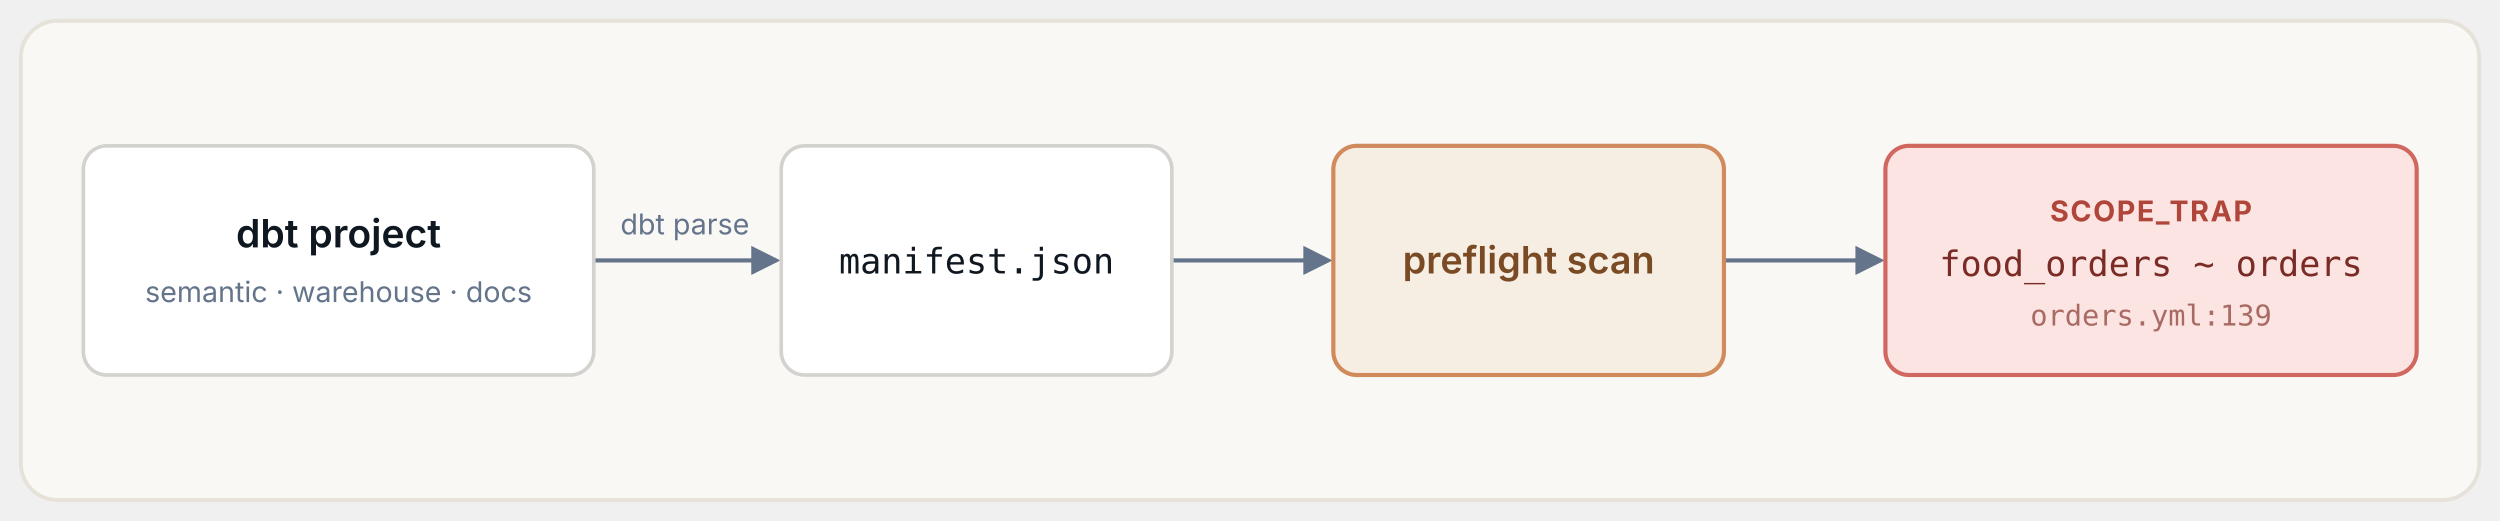
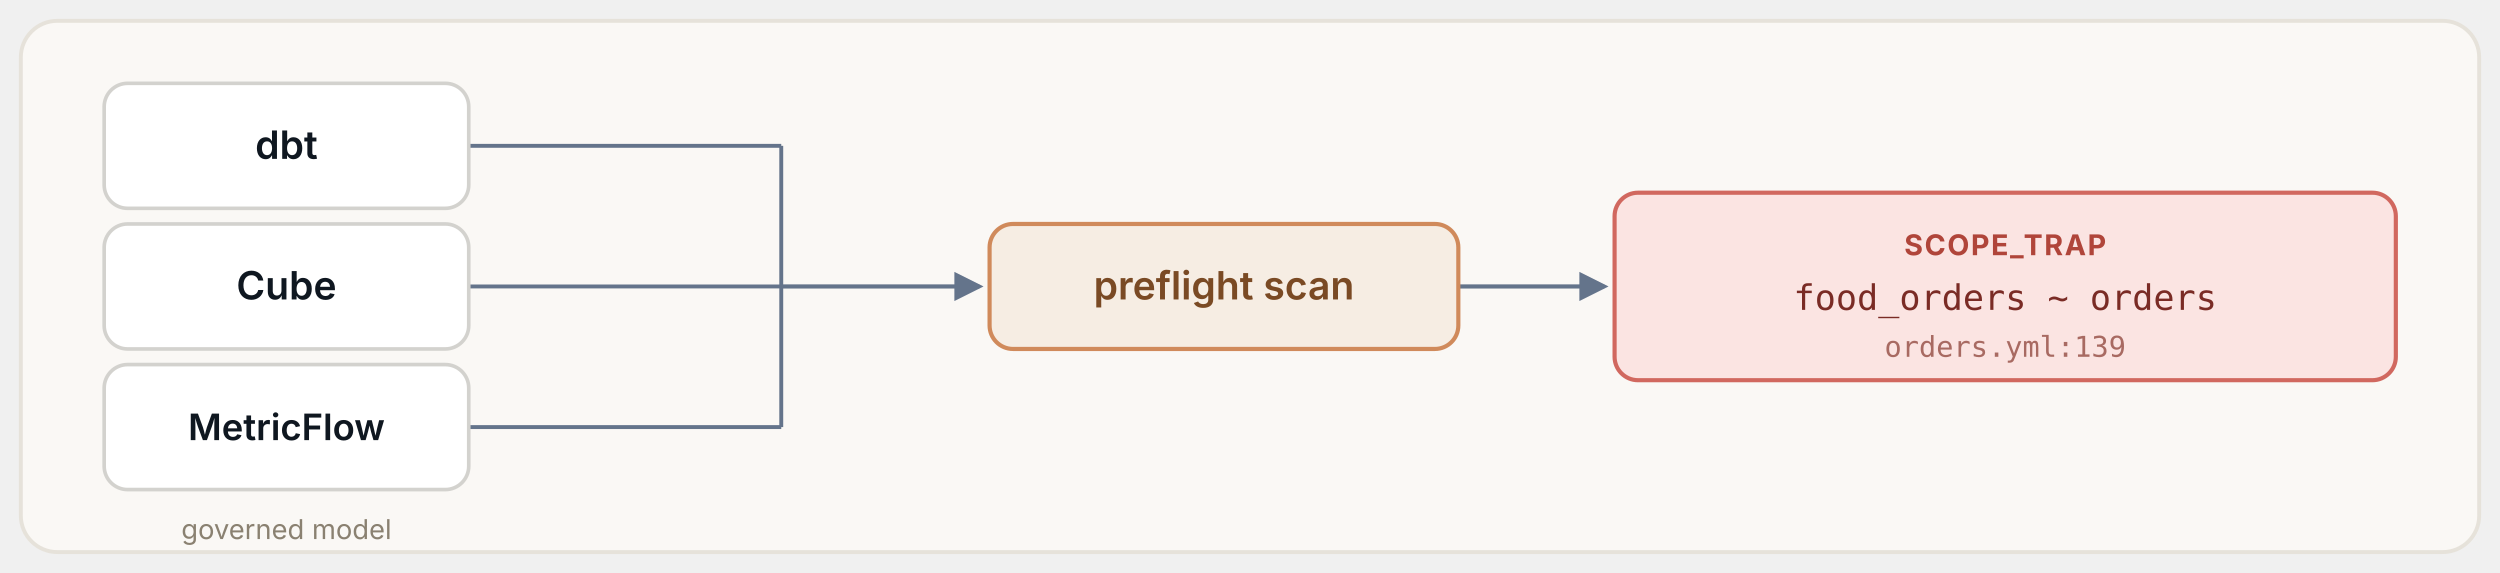
- <svg xmlns="http://www.w3.org/2000/svg" viewBox="0 0 960 200" width="960" height="200" font-family="system-ui, -apple-system, 'Segoe UI', sans-serif" role="img" aria-label="preflight reads a dbt project's semantic layer, warehouse, and docs; dbt parse produces manifest.json; preflight scan flags a SCOPE_TRAP where food_orders is orders plus a hidden filter, cited to orders.yml line 139.">
+ <svg xmlns="http://www.w3.org/2000/svg" viewBox="0 0 960 220" width="960" height="220" font-family="system-ui, -apple-system, 'Segoe UI', sans-serif" role="img" aria-label="preflight reads a governed model — dbt, Cube, or MetricFlow — and preflight scan flags a SCOPE_TRAP where food_orders is orders plus a hidden filter, cited to orders.yml line 139.">
  <defs>
    <marker id="arrow" viewBox="0 0 10 10" refX="8.5" refY="5" markerWidth="7" markerHeight="7" orient="auto-start-reverse">
      <path d="M0,0 L10,5 L0,10 z" fill="#64748b" />
    </marker>
  </defs>
-   <rect x="8" y="8" width="944" height="184" rx="14" fill="#faf8f5" stroke="#e6e2da" stroke-width="1.5" />
-   <line x1="228" y1="100" x2="298" y2="100" stroke="#64748b" stroke-width="1.6" marker-end="url(#arrow)" />
-   <line x1="450" y1="100" x2="510" y2="100" stroke="#64748b" stroke-width="1.6" marker-end="url(#arrow)" />
-   <line x1="662" y1="100" x2="722" y2="100" stroke="#64748b" stroke-width="1.6" marker-end="url(#arrow)" />
-   <text x="263" y="90" text-anchor="middle" font-size="11" fill="#64748b">dbt parse</text>
-   <rect x="32" y="56" width="196" height="88" rx="9" fill="#ffffff" stroke="#d3d2ce" stroke-width="1.4" />
-   <text x="130" y="95" text-anchor="middle" font-size="15" font-weight="600" fill="#0f1720">dbt project</text>
-   <text x="130" y="116" text-anchor="middle" font-size="11" fill="#64748b">semantic · warehouse · docs</text>
-   <rect x="300" y="56" width="150" height="88" rx="9" fill="#ffffff" stroke="#d3d2ce" stroke-width="1.4" />
-   <text x="375" y="105" text-anchor="middle" font-size="13.5" font-family="ui-monospace, SFMono-Regular, Menlo, monospace" fill="#0f1720">manifest.json</text>
-   <rect x="512" y="56" width="150" height="88" rx="9" fill="#f6ede3" stroke="#d08a5b" stroke-width="1.6" />
-   <text x="587" y="105" text-anchor="middle" font-size="14.5" font-weight="600" fill="#7a4a24">preflight scan</text>
-   <rect x="724" y="56" width="204" height="88" rx="9" fill="#fbe4e2" stroke="#d1685f" stroke-width="1.6" />
-   <text x="826" y="85" text-anchor="middle" font-size="11" font-weight="700" letter-spacing="0.6" fill="#b0453a">SCOPE_TRAP</text>
-   <text x="826" y="106" text-anchor="middle" font-size="13.5" font-family="ui-monospace, SFMono-Regular, Menlo, monospace" fill="#7a2b25">food_orders ~ orders</text>
-   <text x="826" y="125" text-anchor="middle" font-size="11" font-family="ui-monospace, SFMono-Regular, Menlo, monospace" fill="#a86a62">orders.yml:139</text>
+   <rect x="8" y="8" width="944" height="204" rx="14" fill="#faf8f5" stroke="#e6e2da" stroke-width="1.5" />
+   <line x1="180" y1="56" x2="300" y2="56" stroke="#64748b" stroke-width="1.5" />
+   <line x1="180" y1="110" x2="300" y2="110" stroke="#64748b" stroke-width="1.5" />
+   <line x1="180" y1="164" x2="300" y2="164" stroke="#64748b" stroke-width="1.5" />
+   <line x1="300" y1="56" x2="300" y2="164" stroke="#64748b" stroke-width="1.5" />
+   <line x1="300" y1="110" x2="376" y2="110" stroke="#64748b" stroke-width="1.6" marker-end="url(#arrow)" />
+   <line x1="560" y1="110" x2="616" y2="110" stroke="#64748b" stroke-width="1.6" marker-end="url(#arrow)" />
+   <rect x="40" y="32" width="140" height="48" rx="9" fill="#ffffff" stroke="#d3d2ce" stroke-width="1.4" />
+   <text x="110" y="61" text-anchor="middle" font-size="15" font-weight="600" fill="#0f1720">dbt</text>
+   <rect x="40" y="86" width="140" height="48" rx="9" fill="#ffffff" stroke="#d3d2ce" stroke-width="1.4" />
+   <text x="110" y="115" text-anchor="middle" font-size="15" font-weight="600" fill="#0f1720">Cube</text>
+   <rect x="40" y="140" width="140" height="48" rx="9" fill="#ffffff" stroke="#d3d2ce" stroke-width="1.4" />
+   <text x="110" y="169" text-anchor="middle" font-size="14" font-weight="600" fill="#0f1720">MetricFlow</text>
+   <text x="110" y="207" text-anchor="middle" font-size="10.5" fill="#8a8171">governed model</text>
+   <rect x="380" y="86" width="180" height="48" rx="9" fill="#f6ede3" stroke="#d08a5b" stroke-width="1.6" />
+   <text x="470" y="115" text-anchor="middle" font-size="15" font-weight="600" fill="#7a4a24">preflight scan</text>
+   <rect x="620" y="74" width="300" height="72" rx="9" fill="#fbe4e2" stroke="#d1685f" stroke-width="1.6" />
+   <text x="770" y="98" text-anchor="middle" font-size="11" font-weight="700" letter-spacing="0.6" fill="#b0453a">SCOPE_TRAP</text>
+   <text x="770" y="119" text-anchor="middle" font-size="13.5" font-family="ui-monospace, SFMono-Regular, Menlo, monospace" fill="#7a2b25">food_orders ~ orders</text>
+   <text x="770" y="137" text-anchor="middle" font-size="11" font-family="ui-monospace, SFMono-Regular, Menlo, monospace" fill="#a86a62">orders.yml:139</text>
</svg>
